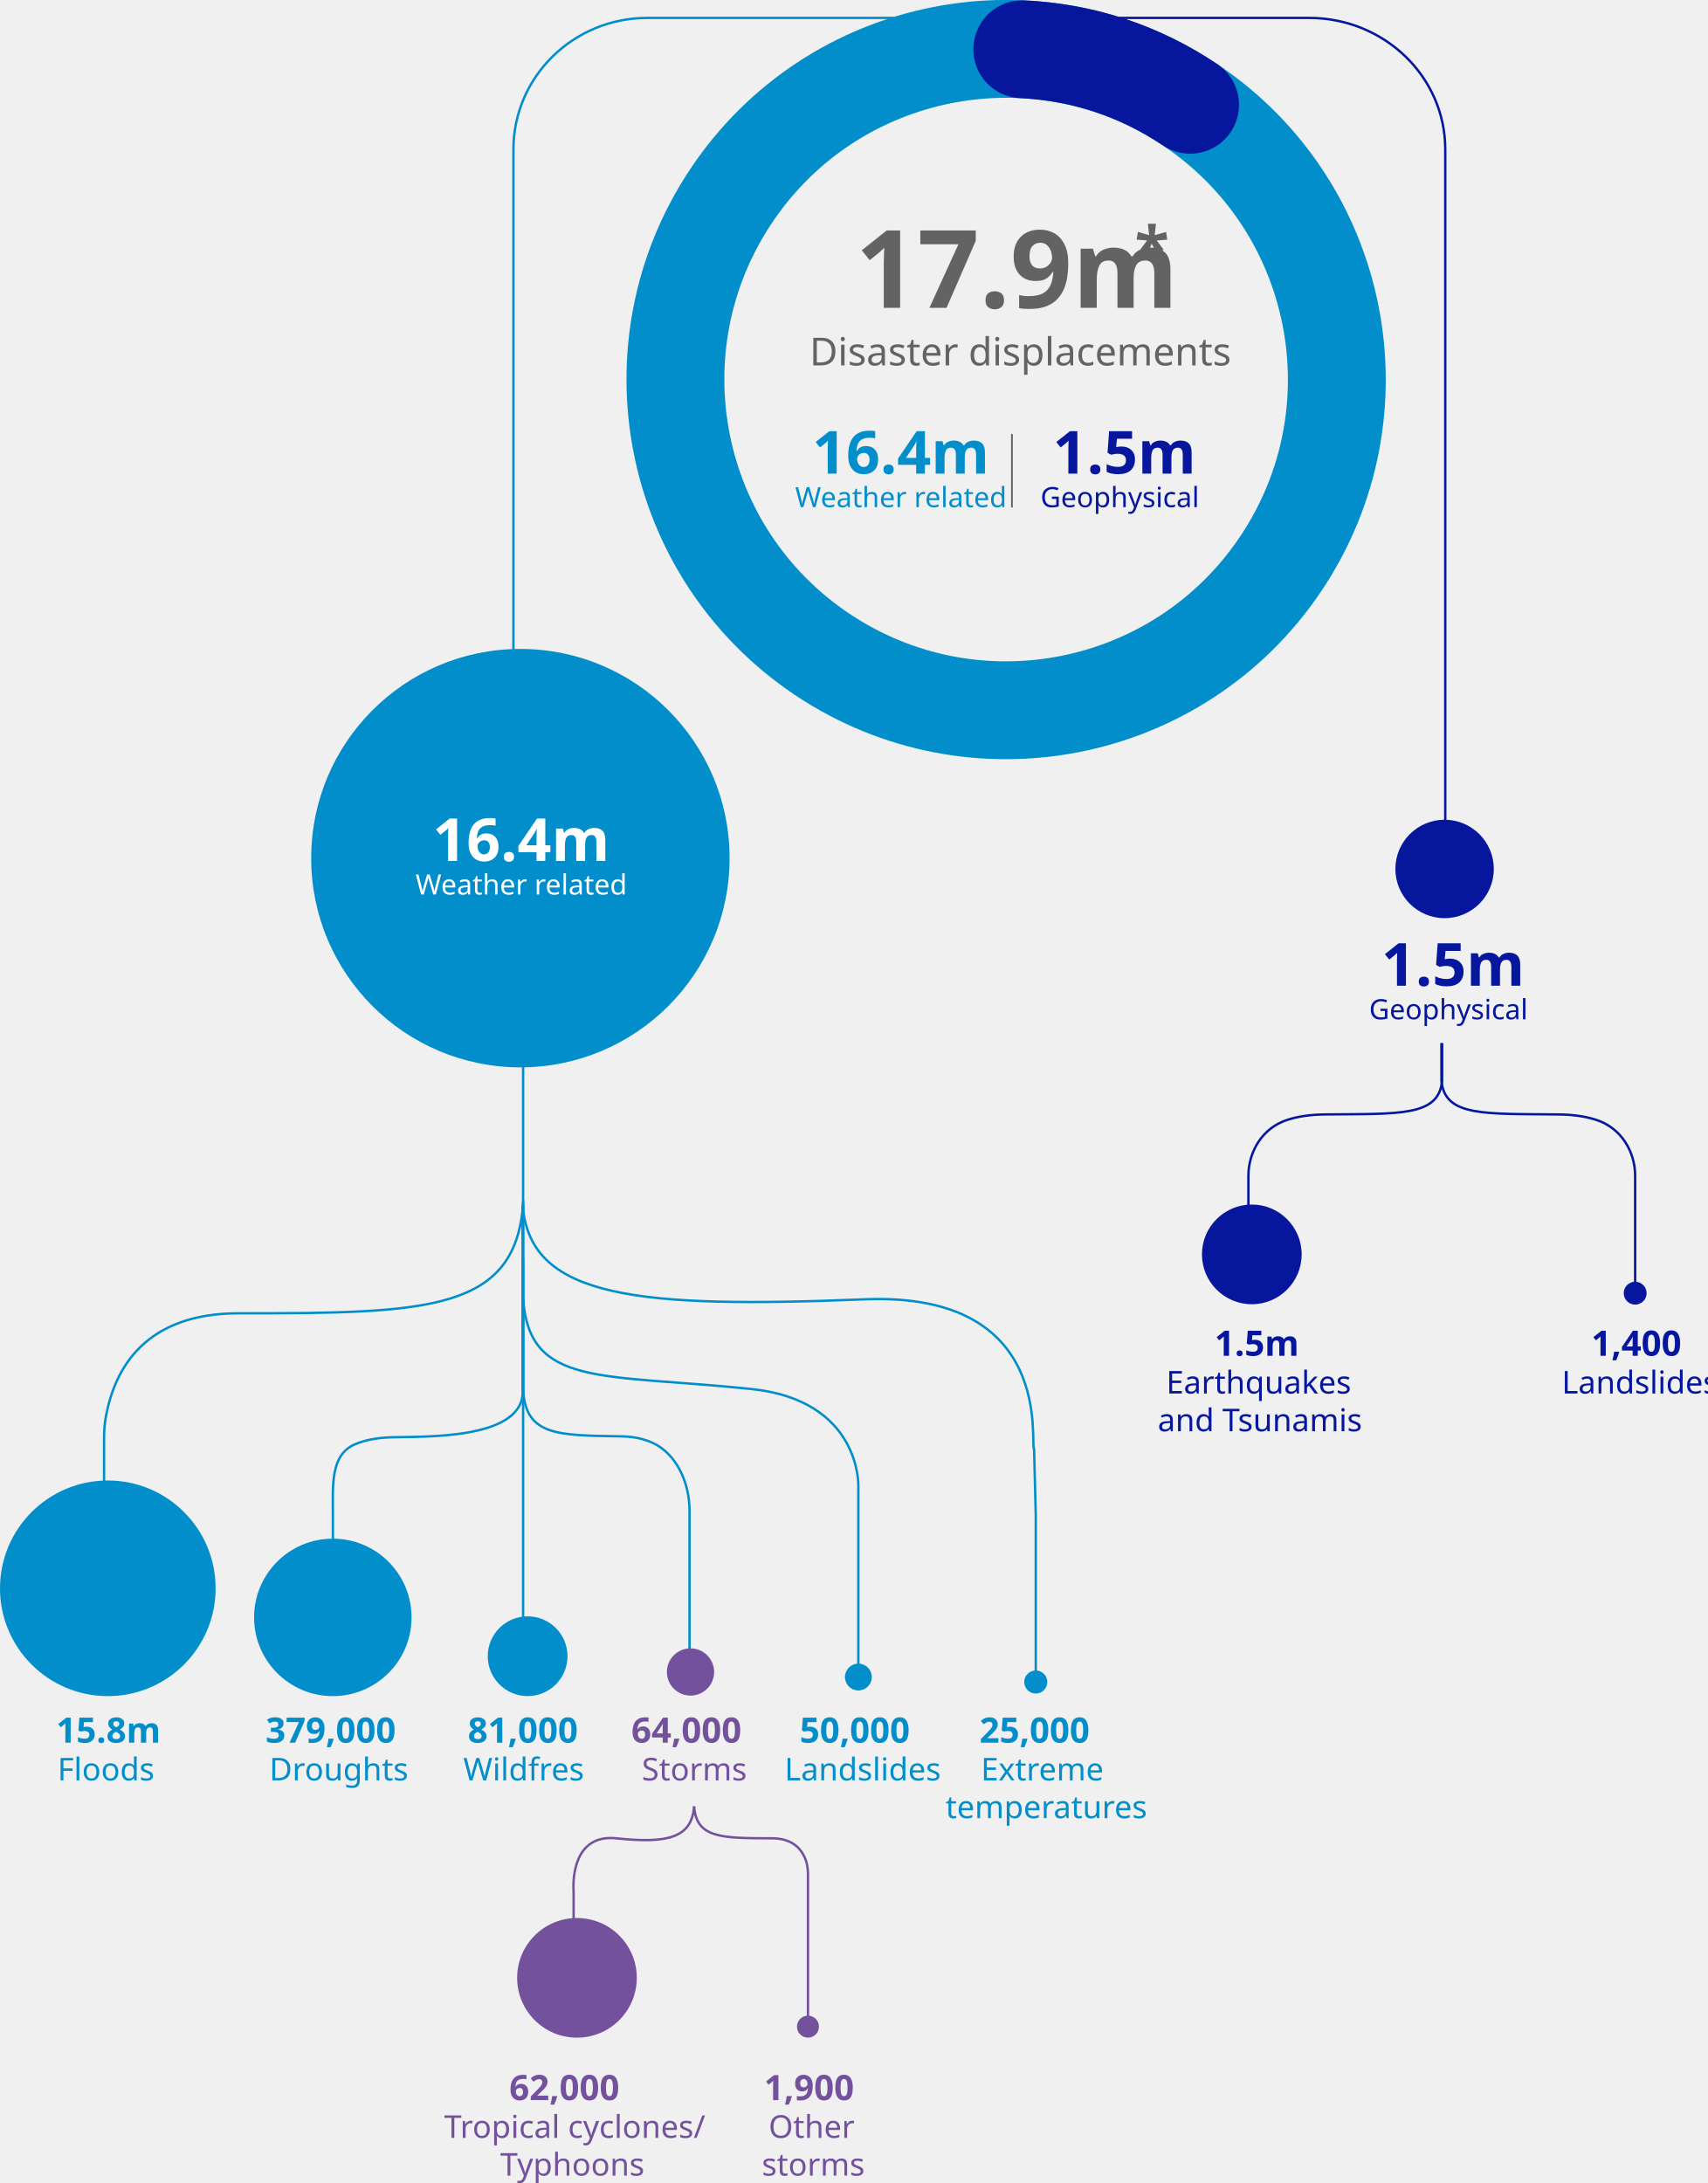
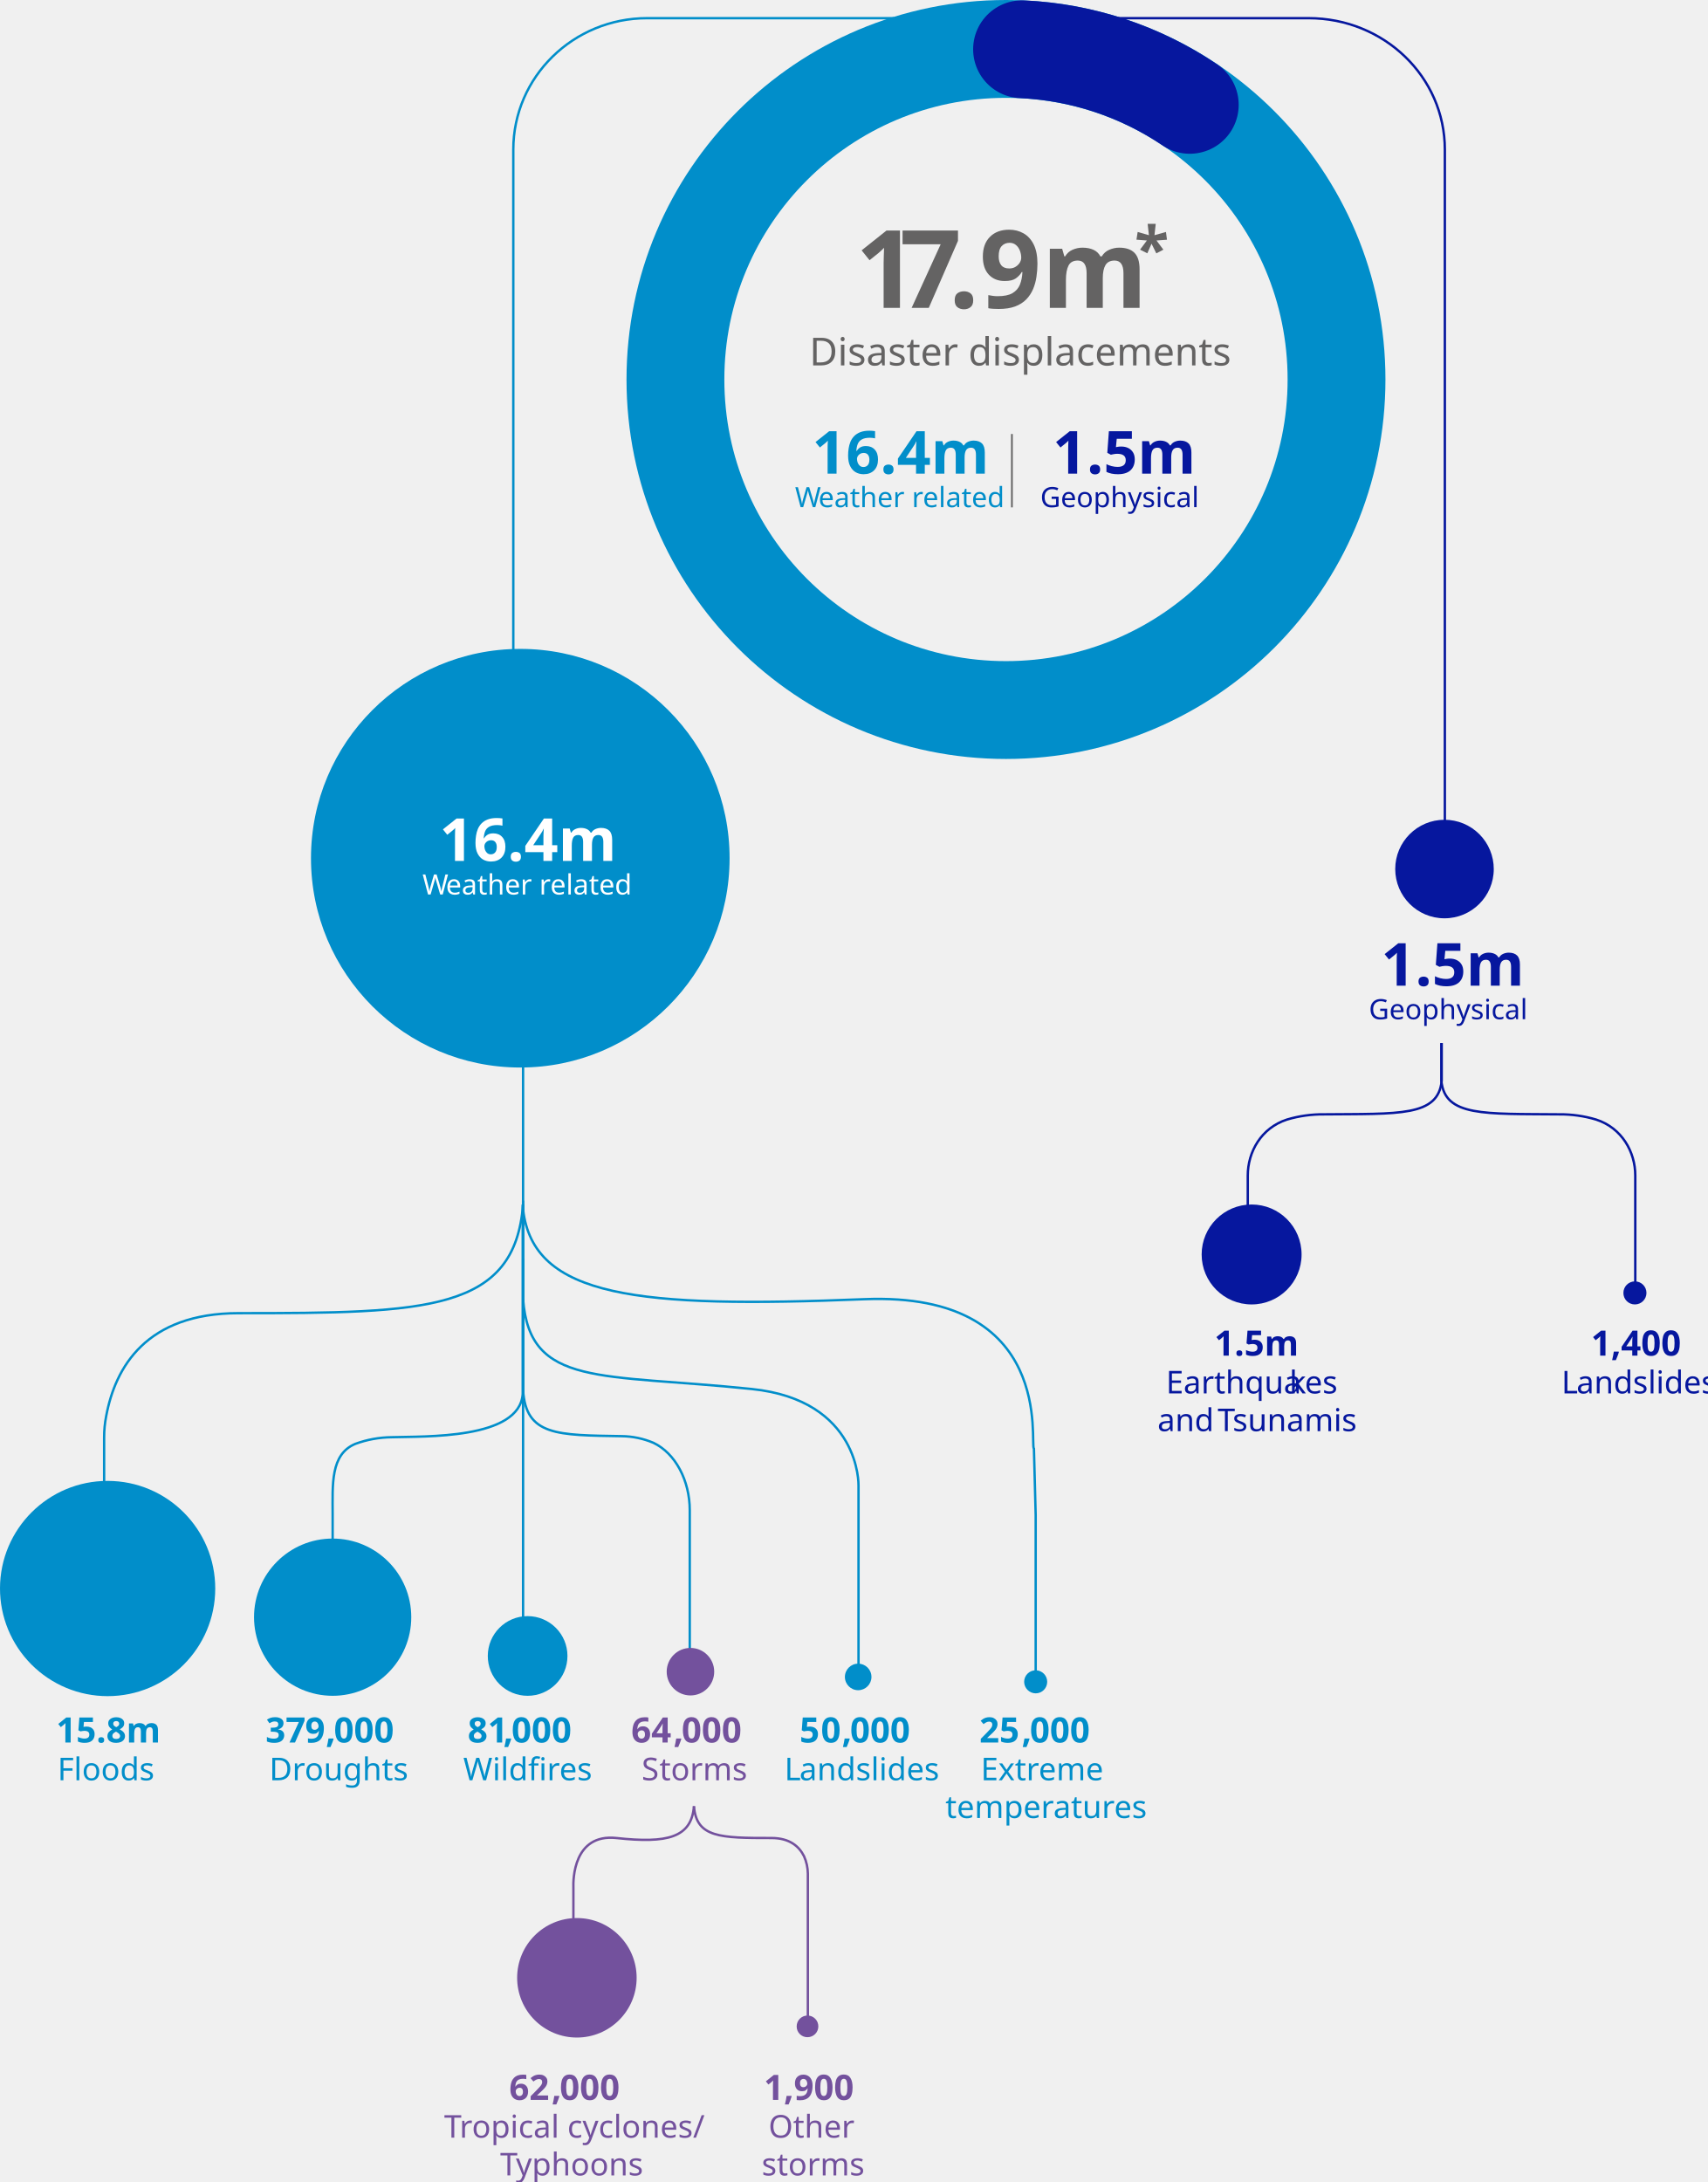
- <svg xmlns="http://www.w3.org/2000/svg" width="651.47" height="832.84" version="1.1" viewBox="0 0 651.47 832.84">
+ <svg xmlns="http://www.w3.org/2000/svg" id="Layer_1" data-name="Layer 1" viewBox="0 0 488.74 624.44">
  <defs>
-     <clipPath id="clipPath11240">
-       <path d="M 0,841.89 H 595.276 V 0 H 0 Z" />
-     </clipPath>
-     <clipPath id="clipPath11292">
-       <path d="M 0,841.89 H 595.276 V 0 H 0 Z" />
-     </clipPath>
-     <clipPath id="clipPath11330">
-       <path d="M 0,841.89 H 595.276 V 0 H 0 Z" />
-     </clipPath>
-     <clipPath id="clipPath11412">
-       <path d="M 0,841.89 H 595.276 V 0 H 0 Z" />
-     </clipPath>
-     <clipPath id="clipPath11460">
-       <path d="M 0,841.89 H 595.276 V 0 H 0 Z" />
-     </clipPath>
+     <style>.cls-1,.cls-19,.cls-20,.cls-4,.cls-6{fill:#018eca;}.cls-10,.cls-11,.cls-17,.cls-18,.cls-19,.cls-2,.cls-20,.cls-22,.cls-25,.cls-27,.cls-28,.cls-3,.cls-4,.cls-5,.cls-6,.cls-8,.cls-9{isolation:isolate;}.cls-2,.cls-27,.cls-4{font-size:17px;}.cls-17,.cls-18,.cls-2,.cls-3,.cls-30{fill:#06179e;}.cls-10,.cls-17,.cls-19,.cls-2,.cls-22,.cls-27,.cls-4,.cls-8,.cls-9{font-family:ProximaNova-Bold, Proxima Nova;font-weight:700;}.cls-28,.cls-3,.cls-6{font-size:8px;}.cls-11,.cls-18,.cls-20,.cls-25,.cls-28,.cls-3,.cls-6{font-family:ProximaNova-Regular, Proxima Nova;}.cls-12,.cls-13,.cls-14,.cls-15,.cls-16,.cls-26,.cls-7{fill:none;}.cls-7{stroke:#646363;stroke-width:0.5px;}.cls-12,.cls-13,.cls-14,.cls-16,.cls-26,.cls-7{stroke-miterlimit:10;}.cls-8,.cls-9{font-size:31px;}.cls-10,.cls-11,.cls-8,.cls-9{fill:#646363;}.cls-9{letter-spacing:-0.06em;}.cls-10{font-size:18.07px;}.cls-11{font-size:11.08px;}.cls-12,.cls-14{stroke:#018eca;}.cls-12,.cls-13{stroke-linecap:round;stroke-width:28px;}.cls-13,.cls-16{stroke:#06179e;}.cls-14,.cls-16,.cls-26{stroke-width:0.68px;}.cls-17,.cls-19,.cls-22{font-size:10.02px;}.cls-18,.cls-20,.cls-25{font-size:9px;}.cls-21{letter-spacing:-0.02em;}.cls-22,.cls-25,.cls-29{fill:#73519d;}.cls-23{letter-spacing:-0.02em;}.cls-24{letter-spacing:0em;}.cls-26{stroke:#73519d;}.cls-27,.cls-28{fill:#fff;}</style>
  </defs>
-   <g transform="matrix(1.3333 0 0 -1.3333 -39.57 1061.6)">
-     <g font-family="'Proxima Nova'">
-       <text transform="matrix(1 0 0 -1 330.93 660.7)" fill="#06179e" font-size="17px" font-weight="bold" xml:space="preserve">
-         <tspan x="0 6.987 11.339 21.675" y="0">1.5m</tspan>
-       </text>
-       <text transform="matrix(1 0 0 -1 327.4 651.1)" fill="#06179e" font-size="8px" xml:space="preserve">
-         <tspan x="0 5.704 10.208 14.784 19.376 23.792 27.712 31.432 33.232 37.192 41.408" y="0">Geophysical</tspan>
-       </text>
-       <text transform="matrix(1 0 0 -1 262.07 660.7)" fill="#018eca" font-size="17px" font-weight="bold" xml:space="preserve">
-         <tspan x="0 6.987 17.323 21.675 31.824" y="0">16.4m</tspan>
-       </text>
-       <text transform="matrix(1 0 0 -1 257.2 651.1)" fill="#018eca" font-size="8px" xml:space="preserve">
-         <tspan x="0 6.744 11.248 15.464 17.816 22.232 26.736 29.376 31.44 34.08 38.584 40.384 44.6 46.952 51.456" y="0">Weather related</tspan>
+   <g id="cwa-weather-related">
+     <path class="cls-1" d="M148.9,185.7a59.9,59.9,0,1,0,59.9,59.9,59.88,59.88,0,0,0-59.9-59.9" />
+   </g>
+   <g id="cwa">
+     <text class="cls-2" transform="translate(301.25 135.54)">1.5m</text>
+     <text class="cls-3" transform="translate(297.72 145.14)">Geophysical</text>
+     <text class="cls-4" transform="translate(232.4 135.54)">16.4m</text>
+     <g class="cls-5">
+       <text class="cls-6" transform="translate(227.52 145.14)">W</text>
+       <text class="cls-6" transform="translate(234.22 145.14)">eather related</text>
+     </g>
+     <line class="cls-7" x1="289.6" y1="124.2" x2="289.6" y2="145.2" />
+     <g class="cls-5">
+       <text class="cls-8" transform="translate(244.76 88.11)">1</text>
+       <text class="cls-9" transform="translate(257.46 88.11)">7</text>
+       <text class="cls-8" transform="translate(271.46 88.11)">.9m</text>
+     </g>
+     <text class="cls-10" transform="translate(324.68 77.79)">*</text>
+     <text class="cls-11" transform="translate(231.64 104.58)">Disaster displacements </text>
+     <circle class="cls-12" cx="287.9" cy="108.6" r="94.6" />
+     <path class="cls-13" d="M292.5,14.1a93.41,93.41,0,0,1,48,15.9" />
+     <path class="cls-14" d="M149.7,398.9V344.7c-2.4,30.6-27.4,31.1-81.4,31.1-26.5,0-35.3,15.5-37.9,29.4a31.79,31.79,0,0,0-.6,6.2v62.3" />
+     <line class="cls-15" x1="149.7" y1="360.2" x2="149.7" y2="481.3" />
+     <line class="cls-14" x1="149.7" y1="360.2" x2="149.7" y2="481.3" />
+     <path class="cls-14" d="M149.7,343.6v54.2c.8,13.1,9.8,12.9,28.2,13.2a24,24,0,0,1,9.1,1.9c6.3,3,10.4,10.8,10.4,19.3v46.1" />
+     <path class="cls-14" d="M149.7,371.8c1.9,25.3,22.2,21.2,65.4,25.7,31.2,3.2,30.6,27.6,30.6,27.6v53.3" />
+     <path class="cls-14" d="M149.7,255v91.1c2.9,25.3,32.9,28.3,97.7,25.7,54.9-2.2,47.2,41.6,48.5,42.8l.5,19v47.7" />
+     <text class="cls-2" transform="translate(395.27 282.08)">1.5m</text>
+     <text class="cls-3" transform="translate(391.75 291.68)">Geophysical</text>
+     <path class="cls-16" d="M412.5,298.5v10.8c1,10.3,12.3,9.4,33.7,9.6a35.56,35.56,0,0,1,10.6,1.5c7.4,2.4,11.2,9.3,11.2,16V370" />
+     <text class="cls-17" transform="translate(347.53 387.96)">1.5m</text>
+     <g class="cls-5">
+       <text class="cls-18" transform="translate(333.7 398.76)">Earthqua</text>
+       <text class="cls-18" transform="translate(369 398.76)">k</text>
+       <text class="cls-18" transform="translate(373.4 398.76)">es</text>
+     </g>
+     <g class="cls-5">
+       <text class="cls-18" transform="translate(331.27 409.56)">and </text>
+       <text class="cls-18" transform="translate(348.47 409.56)">T</text>
+       <text class="cls-18" transform="translate(352.77 409.56)">sunamis</text>
+     </g>
+     <text class="cls-17" transform="translate(455.33 387.96)">
+       <tspan xml:space="preserve">1,400  </tspan>
+     </text>
+     <g class="cls-5">
+       <text class="cls-18" transform="translate(446.88 398.76)">L</text>
+       <text class="cls-18" transform="translate(451.18 398.76)">andslides</text>
+     </g>
+     <path class="cls-14" d="M149.6,344.7v54.2c-.9,13.1-28.2,12.1-37.5,12.4a31.13,31.13,0,0,0-10.4,1.9c-7.2,3-6.5,11.7-6.5,20.2v35.8" />
+     <text class="cls-19" transform="translate(16.08 498.67)">15.8m</text>
+     <text class="cls-20" transform="translate(16.46 509.47)">Floods</text>
+     <g class="cls-5">
+       <text class="cls-19" transform="translate(76.01 498.67)">37</text>
+       <text class="cls-19" transform="translate(87.31 498.67)">9</text>
+       <text class="cls-19" transform="translate(93.21 498.67)">
+         <tspan class="cls-21">,</tspan>
+         <tspan x="2.35" y="0">000 </tspan>
      </text>
    </g>
-     <g transform="translate(319.23 672.04)">
-       <path d="m0 0v-21.035" fill="none" stroke="#646363" stroke-miterlimit="10" stroke-width=".5" />
+     <text class="cls-20" transform="translate(77.06 509.47)">Droughts</text>
+     <text class="cls-19" transform="translate(133.85 498.67)">81<tspan class="cls-21" x="10.19" y="0">,</tspan>
+       <tspan x="12.54" y="0">000 </tspan>
+     </text>
+     <text class="cls-20" transform="translate(132.57 509.47)">Wildﬁres</text>
+     <text class="cls-22" transform="translate(180.65 498.67)">64<tspan class="cls-23" x="12.08" y="0">,</tspan>
+       <tspan class="cls-24" x="14.42" y="0">000 </tspan>
+     </text>
+     <g class="cls-5">
+       <text class="cls-25" transform="translate(183.63 509.47)">S</text>
+       <text class="cls-25" transform="translate(188.73 509.47)">torms</text>
    </g>
-     <g fill="#646363" font-family="'Proxima Nova'">
-       <text transform="matrix(1 0 0 -1 274.44 708.13)" font-size="31px" font-weight="bold" xml:space="preserve">
-         <tspan x="0 12.741 26.722 34.658 53.506" y="0">17.9m</tspan>
-       </text>
-       <text transform="matrix(1 0 0 -1 354.36 718.45)" font-size="18.073px" font-weight="bold" xml:space="preserve">
-         <tspan x="0" y="0">*</tspan>
-       </text>
-       <text transform="matrix(1 0 0 -1 261.32 691.66)" font-size="11.077px" xml:space="preserve">
-         <tspan x="0 7.754 10.246 15.397 21.235 26.385 29.642 35.878 39.534 42.392 48.761 51.253 56.404 62.762 65.255 71.092 76.575 82.812 91.762 97.998 104.102 107.358 112.509" y="0">Disaster displacements </tspan>
+     <g class="cls-5">
+       <text class="cls-19" transform="translate(228.83 498.67)">5</text>
+       <text class="cls-19" transform="translate(234.93 498.67)">0</text>
+       <text class="cls-19" transform="translate(240.93 498.67)">
+         <tspan class="cls-21">,</tspan>
+         <tspan x="2.35" y="0" xml:space="preserve">000  </tspan>
      </text>
    </g>
-     <g clip-path="url(#clipPath11240)">
-       <g transform="translate(443.03 561.66)">
-         <path d="m0 0c-7.777 0-14.082-6.305-14.082-14.082s6.305-14.082 14.082-14.082 14.082 6.305 14.082 14.082-6.305 14.082-14.082 14.082" fill="#06179e" />
-       </g>
-       <g transform="translate(396.2 634.98)">
-         <path d="m0 0c-29.066-43.427-87.834-55.068-131.26-26-43.426 29.066-55.067 87.834-26 131.26 29.067 43.426 87.834 55.067 131.26 26s55.067-87.835 26-131.26z" fill="none" stroke="#018eca" stroke-linecap="round" stroke-miterlimit="10" stroke-width="28" />
-       </g>
-       <g transform="translate(322.19 782.12)">
-         <path d="m0 0c17.485-0.854 33.468-6.138 48.016-15.875" fill="none" stroke="#06179e" stroke-linecap="round" stroke-miterlimit="10" stroke-width="28" />
-       </g>
-       <g transform="translate(178.58 610.53)">
-         <path d="m0 0c-33.06 0-59.86-26.8-59.86-59.86s26.8-59.86 59.86-59.86 59.86 26.8 59.86 59.86-26.8 59.86-59.86 59.86" fill="#018eca" />
-       </g>
-       <g transform="translate(179.36 397.35)">
-         <path d="m0 0v54.201c-2.407-30.607-27.378-31.13-81.425-31.12-26.516 5e-3 -35.331-15.531-37.925-29.359-0.383-2.039-0.558-4.111-0.558-6.186v-62.345" fill="none" stroke="#018eca" stroke-miterlimit="10" stroke-width=".68" />
-       </g>
-       <g transform="translate(179.36 436.07)">
-         <path d="m0 0v-121.14" fill="#ffffff" stroke="#018eca" stroke-miterlimit="10" stroke-width=".68" />
-       </g>
-       <g transform="translate(179.36 452.66)">
-         <path d="m0 0v-54.201c0.819-13.097 9.773-12.937 28.179-13.24 3.615-0.059 6.607-0.779 9.077-1.949 6.322-2.993 10.358-10.828 10.358-19.317v-46.085" fill="none" stroke="#018eca" stroke-miterlimit="10" stroke-width=".68" />
-       </g>
-       <g transform="translate(179.36 424.45)">
-         <path d="m0 0c1.931-25.266 22.197-21.202 65.354-25.689 31.216-3.246 30.568-27.603 30.568-27.603v-53.291" fill="none" stroke="#018eca" stroke-miterlimit="10" stroke-width=".68" />
-       </g>
-       <g transform="translate(179.36 541.24)">
-         <path d="m0 0v-91.122c2.887-25.265 32.878-28.323 97.676-25.688 54.891 2.232 47.214-41.597 48.533-42.81l0.482-18.972v-47.716" fill="none" stroke="#018eca" stroke-miterlimit="10" stroke-width=".68" />
-       </g>
+     <g class="cls-5">
+       <text class="cls-20" transform="translate(224.49 509.47)">L</text>
+       <text class="cls-20" transform="translate(228.79 509.47)">andslides</text>
    </g>
-     <text transform="matrix(1 0 0 -1 424.95 514.16)" fill="#06179e" font-family="'Proxima Nova'" font-size="17px" font-weight="bold" xml:space="preserve">
-       <tspan x="0 6.987 11.339 21.675" y="0">1.5m</tspan>
+     <text class="cls-19" transform="translate(280.28 498.67)">25<tspan class="cls-21" x="12.11" y="0">,</tspan>
+       <tspan x="14.45" y="0">000 </tspan>
    </text>
-     <text transform="matrix(1 0 0 -1 421.43 504.56)" fill="#06179e" font-family="'Proxima Nova'" font-size="8px" xml:space="preserve">
-       <tspan x="0 5.704 10.208 14.784 19.376 23.792 27.712 31.432 33.232 37.192 41.408" y="0">Geophysical</tspan>
+     <text class="cls-20" transform="translate(280.68 509.47)">Extreme </text>
+     <text class="cls-20" transform="translate(270.56 520.27)">temperatures</text>
+     <path class="cls-16" d="M412.6,298.5v10.8c-1,10.3-12.3,9.4-33.7,9.6a35.56,35.56,0,0,0-10.6,1.5c-7.4,2.4-11.2,9.3-11.2,16v15.9" />
+     <path class="cls-26" d="M198.6,516.9c-.7,9-7.6,10.7-22.2,9.1-12.3-1.3-12.4,11.9-12.3,14.3v13.9" />
+     <path class="cls-26" d="M198.6,516.9c.7,9,7.5,9.1,22.2,9.1,5.2,0,7.9,2.4,9.3,5.2a12.52,12.52,0,0,1,1.1,5v42" />
+     <text class="cls-22" transform="translate(145.73 600.95)">62<tspan class="cls-21" x="12.11" y="0">,</tspan>
+       <tspan x="14.45" y="0">000 </tspan>
    </text>
-     <g clip-path="url(#clipPath11292)">
-       <g transform="translate(373.6 437.29)">
-         <path d="m0 0c0 7.879 6.387 14.266 14.266 14.266 7.878 0 14.265-6.387 14.265-14.266 0-7.878-6.387-14.266-14.265-14.266-7.879 0-14.266 6.388-14.266 14.266" fill="#06179e" />
-       </g>
-       <g transform="translate(494.29 426.19)">
-         <path d="m0 0c0 1.808 1.466 3.273 3.273 3.273 1.808 0 3.274-1.465 3.274-3.273s-1.466-3.273-3.274-3.273c-1.807 0-3.273 1.465-3.273 3.273" fill="#06179e" />
-       </g>
-       <g transform="translate(442.13 497.74)">
-         <path d="m0 0v-10.77c0.954-10.325 12.268-9.403 33.693-9.641 4.208-0.047 7.691-0.615 10.567-1.537 7.358-2.36 11.167-9.332 11.167-16.024v-33.57" fill="none" stroke="#06179e" stroke-miterlimit="10" stroke-width=".68" />
-       </g>
+     <g class="cls-5">
+       <text class="cls-25" transform="translate(127.1 611.75)">T</text>
+       <text class="cls-25" transform="translate(131.5 611.75)">ropical cyclones/ </text>
    </g>
-     <g fill="#06179e" font-family="'Proxima Nova'">
-       <text transform="matrix(1 0 0 -1 377.21 408.28)" font-size="10.024px" font-weight="bold" xml:space="preserve">
-         <tspan x="0 4.12 6.686 12.781" y="0">1.5m</tspan>
-       </text>
-       <text transform="matrix(1 0 0 -1 363.38 397.48)" font-size="9px" xml:space="preserve">
-         <tspan x="0 5.121 9.864 12.834 15.48 20.448 25.614 30.573 35.316 39.735 44.802" y="0">Earthquakes</tspan>
-         <tspan x="-2.43 2.313 7.272 12.447 14.769 19.08 23.265 28.224 33.183 37.926 45.198 47.223" y="10.8">and Tsunamis</tspan>
-       </text>
-       <text transform="matrix(1 0 0 -1 485.01 408.28)" font-size="10.024px" font-weight="bold" xml:space="preserve">
-         <tspan x="0 4.12 6.686 12.671 18.886 25.101" y="0">1,400 </tspan>
-       </text>
-       <text transform="matrix(1 0 0 -1 476.56 397.48)" font-size="9px" xml:space="preserve">
-         <tspan x="0 4.464 9.207 14.166 19.341 23.526 25.551 27.576 32.751 37.818" y="0">Landslides</tspan>
-       </text>
+     <g class="cls-5">
+       <text class="cls-25" transform="translate(143.13 622.55)">T</text>
+       <text class="cls-25" transform="translate(147.63 622.55)">yphoons</text>
    </g>
-     <g clip-path="url(#clipPath11330)">
-       <g transform="translate(29.678 341.74)">
-         <path d="m0 0c0 17.037 13.812 30.849 30.85 30.849 17.037 0 30.849-13.812 30.849-30.849 0-17.038-13.812-30.85-30.849-30.85-17.038 0-30.85 13.812-30.85 30.85" fill="#018eca" />
-       </g>
-       <g transform="translate(169.24 322.31)">
-         <path d="m0 0c0 6.302 5.109 11.411 11.411 11.411s11.411-5.109 11.411-11.411c0-6.303-5.109-11.411-11.411-11.411s-11.411 5.108-11.411 11.411" fill="#018eca" />
-       </g>
-       <g transform="translate(220.5 317.8)">
-         <path d="m0 0c0 3.731 3.025 6.758 6.757 6.758 3.733 0 6.758-3.027 6.758-6.758 0-3.732-3.025-6.758-6.758-6.758-3.732 0-6.757 3.026-6.757 6.758" fill="#73519d" />
-       </g>
-       <g transform="translate(271.45 316.35)">
-         <path d="m0 0c0 2.12 1.719 3.839 3.839 3.839s3.839-1.719 3.839-3.839-1.719-3.839-3.839-3.839-3.839 1.719-3.839 3.839" fill="#018eca" />
-       </g>
-       <g transform="translate(322.75 314.93)">
-         <path d="m0 0c0 1.823 1.479 3.302 3.302 3.302 1.824 0 3.302-1.479 3.302-3.302 0-1.824-1.478-3.302-3.302-3.302-1.823 0-3.302 1.478-3.302 3.302" fill="#018eca" />
-       </g>
-       <g transform="translate(179.23 451.55)">
-         <path d="m0 0v-54.201c-0.935-13.097-28.187-12.129-37.497-12.393-4.121-0.118-7.534-0.781-10.351-1.95-7.209-2.994-6.451-11.674-6.451-20.163v-35.832" fill="none" stroke="#018eca" stroke-miterlimit="10" stroke-width=".68" />
-       </g>
+     <text class="cls-22" transform="translate(218.59 600.95)">1,900 </text>
+     <text class="cls-25" transform="translate(219.93 611.75)">Other </text>
+     <text class="cls-25" transform="translate(217.99 622.55)">storms</text>
+     <path class="cls-16" d="M413.5,243.2V42.8c0-20.8-17.4-37.6-39-37.6H302.8" />
+     <path class="cls-14" d="M146.9,243.2V42.8c0-20.8,17.2-37.6,38.3-37.6h70.6" />
+     <text class="cls-27" transform="translate(125.76 246.38)">16.4m</text>
+     <g class="cls-5">
+       <text class="cls-28" transform="translate(120.89 255.98)">W</text>
+       <text class="cls-28" transform="translate(127.59 255.98)">eather related</text>
    </g>
-     <g fill="#018eca" font-family="'Proxima Nova'">
-       <text transform="matrix(1 0 0 -1 45.756 297.57)" font-size="10.024px" font-weight="bold" xml:space="preserve">
-         <tspan x="0 4.12 10.215 12.781 18.856" y="0">15.8m</tspan>
-       </text>
-       <text transform="matrix(1 0 0 -1 46.139 286.77)" font-size="9px" xml:space="preserve">
-         <tspan x="0 4.95 6.975 12.123 17.271 22.446" y="0">Floods</tspan>
-       </text>
-       <text transform="matrix(1 0 0 -1 105.69 297.57)" font-size="10.024px" font-weight="bold" xml:space="preserve">
-         <tspan x="0 5.884 11.347 17.232 19.798 26.013 32.228 38.443" y="0">379,000 </tspan>
-       </text>
-       <text transform="matrix(1 0 0 -1 106.74 286.77)" font-size="9px" xml:space="preserve">
-         <tspan x="0 6.3 9.27 14.418 19.377 24.543 29.511 32.157" y="0">Droughts</tspan>
-       </text>
-       <text transform="matrix(1 0 0 -1 163.53 297.57)" font-size="10.024px" font-weight="bold" xml:space="preserve">
-         <tspan x="0 6.075 10.195 12.761 18.976 25.191 31.406" y="0">81,000 </tspan>
-       </text>
-       <text transform="matrix(1 0 0 -1 162.24 286.77)" font-size="9px" xml:space="preserve">
-         <tspan x="0 7.947 9.972 11.997 17.172 21.753 24.723 29.79" y="0">Wildfres</tspan>
-       </text>
-     </g>
-     <text transform="matrix(1 0 0 -1 210.33 297.57)" fill="#73519d" font-family="'Proxima Nova'" font-size="10.024px" font-weight="bold" xml:space="preserve">
-       <tspan x="0 6.095 12.079 14.645 20.86 27.075 33.29" y="0">64,000 </tspan>
-     </text>
-     <text transform="matrix(1 0 0 -1 213.31 286.77)" fill="#73519d" font-family="'Proxima Nova'" font-size="9px" xml:space="preserve">
-       <tspan x="0 5.121 7.767 12.915 15.885 23.157" y="0">Storms</tspan>
-     </text>
-     <g fill="#018eca" font-family="'Proxima Nova'">
-       <text transform="matrix(1 0 0 -1 258.51 297.57)" font-size="10.024px" font-weight="bold" xml:space="preserve">
-         <tspan x="0 6.095 12.099 14.665 20.88 27.095 33.31" y="0">50,000 </tspan>
-       </text>
-       <text transform="matrix(1 0 0 -1 254.16 286.77)" font-size="9px" xml:space="preserve">
-         <tspan x="0 4.464 9.207 14.166 19.341 23.526 25.551 27.576 32.751 37.818" y="0">Landslides</tspan>
-       </text>
-       <text transform="matrix(1 0 0 -1 309.95 297.57)" font-size="10.024px" font-weight="bold" xml:space="preserve">
-         <tspan x="0 6.015 12.109 14.675 20.89 27.105 33.32" y="0">25,000 </tspan>
-       </text>
-       <text transform="matrix(1 0 0 -1 310.36 286.77)" font-size="9px" xml:space="preserve">
-         <tspan x="0 5.121 9.495 12.141 15.111 20.178 27.45 32.517" y="0">Extreme </tspan>
-         <tspan x="-10.116 -7.47 -2.403 4.869 10.035 15.102 18.072 22.815 25.461 30.42 33.39 38.457" y="10.8">temperatures</tspan>
-       </text>
-     </g>
-     <g clip-path="url(#clipPath11412)">
-       <g transform="translate(442.32 497.74)">
-         <path d="m0 0v-10.77c-0.954-10.325-12.268-9.403-33.694-9.641-4.208-0.047-7.691-0.615-10.566-1.537-7.359-2.36-11.168-9.332-11.168-16.024v-15.925" fill="none" stroke="#06179e" stroke-miterlimit="10" stroke-width=".68" />
-       </g>
-       <g transform="translate(228.29 279.34)">
-         <path d="m0 0c-0.657-8.992-7.558-10.704-22.231-9.143-12.293 1.308-12.373-11.87-12.285-14.278 0.018-0.496 0.036-0.992 0.036-1.488v-12.411" fill="none" stroke="#73519d" stroke-miterlimit="10" stroke-width=".68" />
-       </g>
-       <g transform="translate(228.29 279.35)">
-         <path d="m0 0c0.657-8.991 7.475-9.145 22.231-9.142 5.214 1e-3 7.921-2.366 9.292-5.208 0.748-1.551 1.056-3.279 1.056-5.001v-41.973" fill="none" stroke="#73519d" stroke-miterlimit="10" stroke-width=".68" />
-       </g>
-       <g transform="translate(177.65 230.28)">
-         <path d="m0 0c0 9.453 7.664 17.117 17.118 17.117s17.117-7.664 17.117-17.117c0-9.454-7.663-17.118-17.117-17.118s-17.118 7.664-17.118 17.118" fill="#73519d" />
-       </g>
-       <g transform="translate(257.72 216.31)">
-         <path d="m0 0c0 1.738 1.41 3.147 3.148 3.147 1.739 0 3.148-1.409 3.148-3.147 0-1.739-1.409-3.148-3.148-3.148-1.738 0-3.148 1.409-3.148 3.148" fill="#73519d" />
-       </g>
-     </g>
-     <g fill="#73519d" font-family="'Proxima Nova'">
-       <text transform="matrix(1 0 0 -1 175.41 195.29)" font-size="10.024px" font-weight="bold" xml:space="preserve">
-         <tspan x="0 6.095 12.109 14.675 20.89 27.105 33.32" y="0">62,000 </tspan>
-       </text>
-       <text transform="matrix(1 0 0 -1 156.77 184.49)" font-size="9px" xml:space="preserve">
-         <tspan x="0 4.365 7.335 12.483 17.649 19.674 24.129 28.872 30.897 33.219 37.674 42.084 46.539 48.564 53.712 58.671 63.738 67.923 70.587" y="0">Tropical cyclones/ </tspan>
-         <tspan x="16.038 20.556 24.966 30.132 35.1 40.248 45.396 50.355" y="10.8">Typhoons</tspan>
-       </text>
-       <text transform="matrix(1 0 0 -1 248.27 195.29)" font-size="10.024px" font-weight="bold" xml:space="preserve">
-         <tspan x="0 4.12 6.686 12.781 18.996 25.211" y="0">1,900 </tspan>
-       </text>
-       <text transform="matrix(1 0 0 -1 249.6 184.49)" font-size="9px" xml:space="preserve">
-         <tspan x="0 6.885 9.531 14.499 19.566 22.536" y="0">Other </tspan>
-         <tspan x="-1.935 2.25 4.896 10.044 13.014 20.286" y="10.8">storms</tspan>
-       </text>
-     </g>
-     <g clip-path="url(#clipPath11460)">
-       <g transform="translate(102.38 333.42)">
-         <path d="m0 0c0 12.442 10.086 22.528 22.529 22.528 12.442 0 22.529-10.086 22.529-22.528 0-12.443-10.087-22.529-22.529-22.529-12.443 0-22.529 10.086-22.529 22.529" fill="#018eca" />
-       </g>
-       <g transform="translate(443.22 552.99)">
-         <path d="m0 0v200.49c0 20.775-17.441 37.616-38.956 37.616h-71.742" fill="none" stroke="#06179e" stroke-miterlimit="10" stroke-width=".68" />
-       </g>
-       <g transform="translate(176.59 552.99)">
-         <path d="m0 0v200.49c0 20.775 17.162 37.616 38.331 37.616h70.591" fill="none" stroke="#018eca" stroke-miterlimit="10" stroke-width=".68" />
-       </g>
-     </g>
-     <text transform="matrix(1 0 0 -1 153.44 549.86)" fill="#ffffff" font-family="'Proxima Nova'" font-size="17px" font-weight="bold" xml:space="preserve">
-       <tspan x="0 6.987 17.323 21.675 31.824" y="0">16.4m</tspan>
-     </text>
-     <text transform="matrix(1 0 0 -1 148.57 540.26)" fill="#ffffff" font-family="'Proxima Nova'" font-size="8px" xml:space="preserve">
-       <tspan x="0 6.744 11.248 15.464 17.816 22.232 26.736 29.376 31.44 34.08 38.584 40.384 44.6 46.952 51.456" y="0">Weather related</tspan>
-     </text>
+   </g>
+   <g id="cwa-floods">
+     <path class="cls-1" d="M0,454.5a30.8,30.8,0,1,1,30.8,30.9A30.81,30.81,0,0,1,0,454.5" />
+   </g>
+   <g id="cwa-droughts">
+     <path class="cls-1" d="M72.7,462.8a22.5,22.5,0,1,1,22.5,22.5,22.53,22.53,0,0,1-22.5-22.5" />
+   </g>
+   <g id="cwa-wildfires">
+     <path class="cls-1" d="M139.6,473.9A11.4,11.4,0,1,1,151,485.3a11.39,11.39,0,0,1-11.4-11.4" />
+   </g>
+   <g id="cwa-storms">
+     <path class="cls-29" d="M190.8,478.4a6.8,6.8,0,1,1,6.8,6.8,6.81,6.81,0,0,1-6.8-6.8" />
+   </g>
+   <g id="cwa-landslides">
+     <path class="cls-1" d="M241.8,479.9a3.8,3.8,0,1,1,3.8,3.8,3.8,3.8,0,0,1-3.8-3.8" />
+   </g>
+   <g id="cwa-extreme-temperatures">
+     <path class="cls-1" d="M293.1,481.3a3.3,3.3,0,1,1,3.3,3.3,3.33,3.33,0,0,1-3.3-3.3" />
+   </g>
+   <g id="cwa-tropical">
+     <path class="cls-29" d="M148,566a17.1,17.1,0,1,1,17.1,17.1A17.09,17.09,0,0,1,148,566" />
+   </g>
+   <g id="cwa-other-storms">
+     <path class="cls-29" d="M228,579.9a3.1,3.1,0,1,1,3.1,3.1,3.05,3.05,0,0,1-3.1-3.1" />
+   </g>
+   <g id="cwa-geophysical">
+     <path class="cls-30" d="M413.4,234.6a14.1,14.1,0,1,0,14.1,14.1,14.08,14.08,0,0,0-14.1-14.1" />
+   </g>
+   <g id="cwa-earthquakes">
+     <path class="cls-30" d="M343.9,359a14.3,14.3,0,1,1,14.3,14.3A14.3,14.3,0,0,1,343.9,359" />
+   </g>
+   <g id="cwa-geophysical-landslides">
+     <path class="cls-30" d="M464.6,370a3.3,3.3,0,1,1,3.3,3.3,3.27,3.27,0,0,1-3.3-3.3" />
  </g>
</svg>
